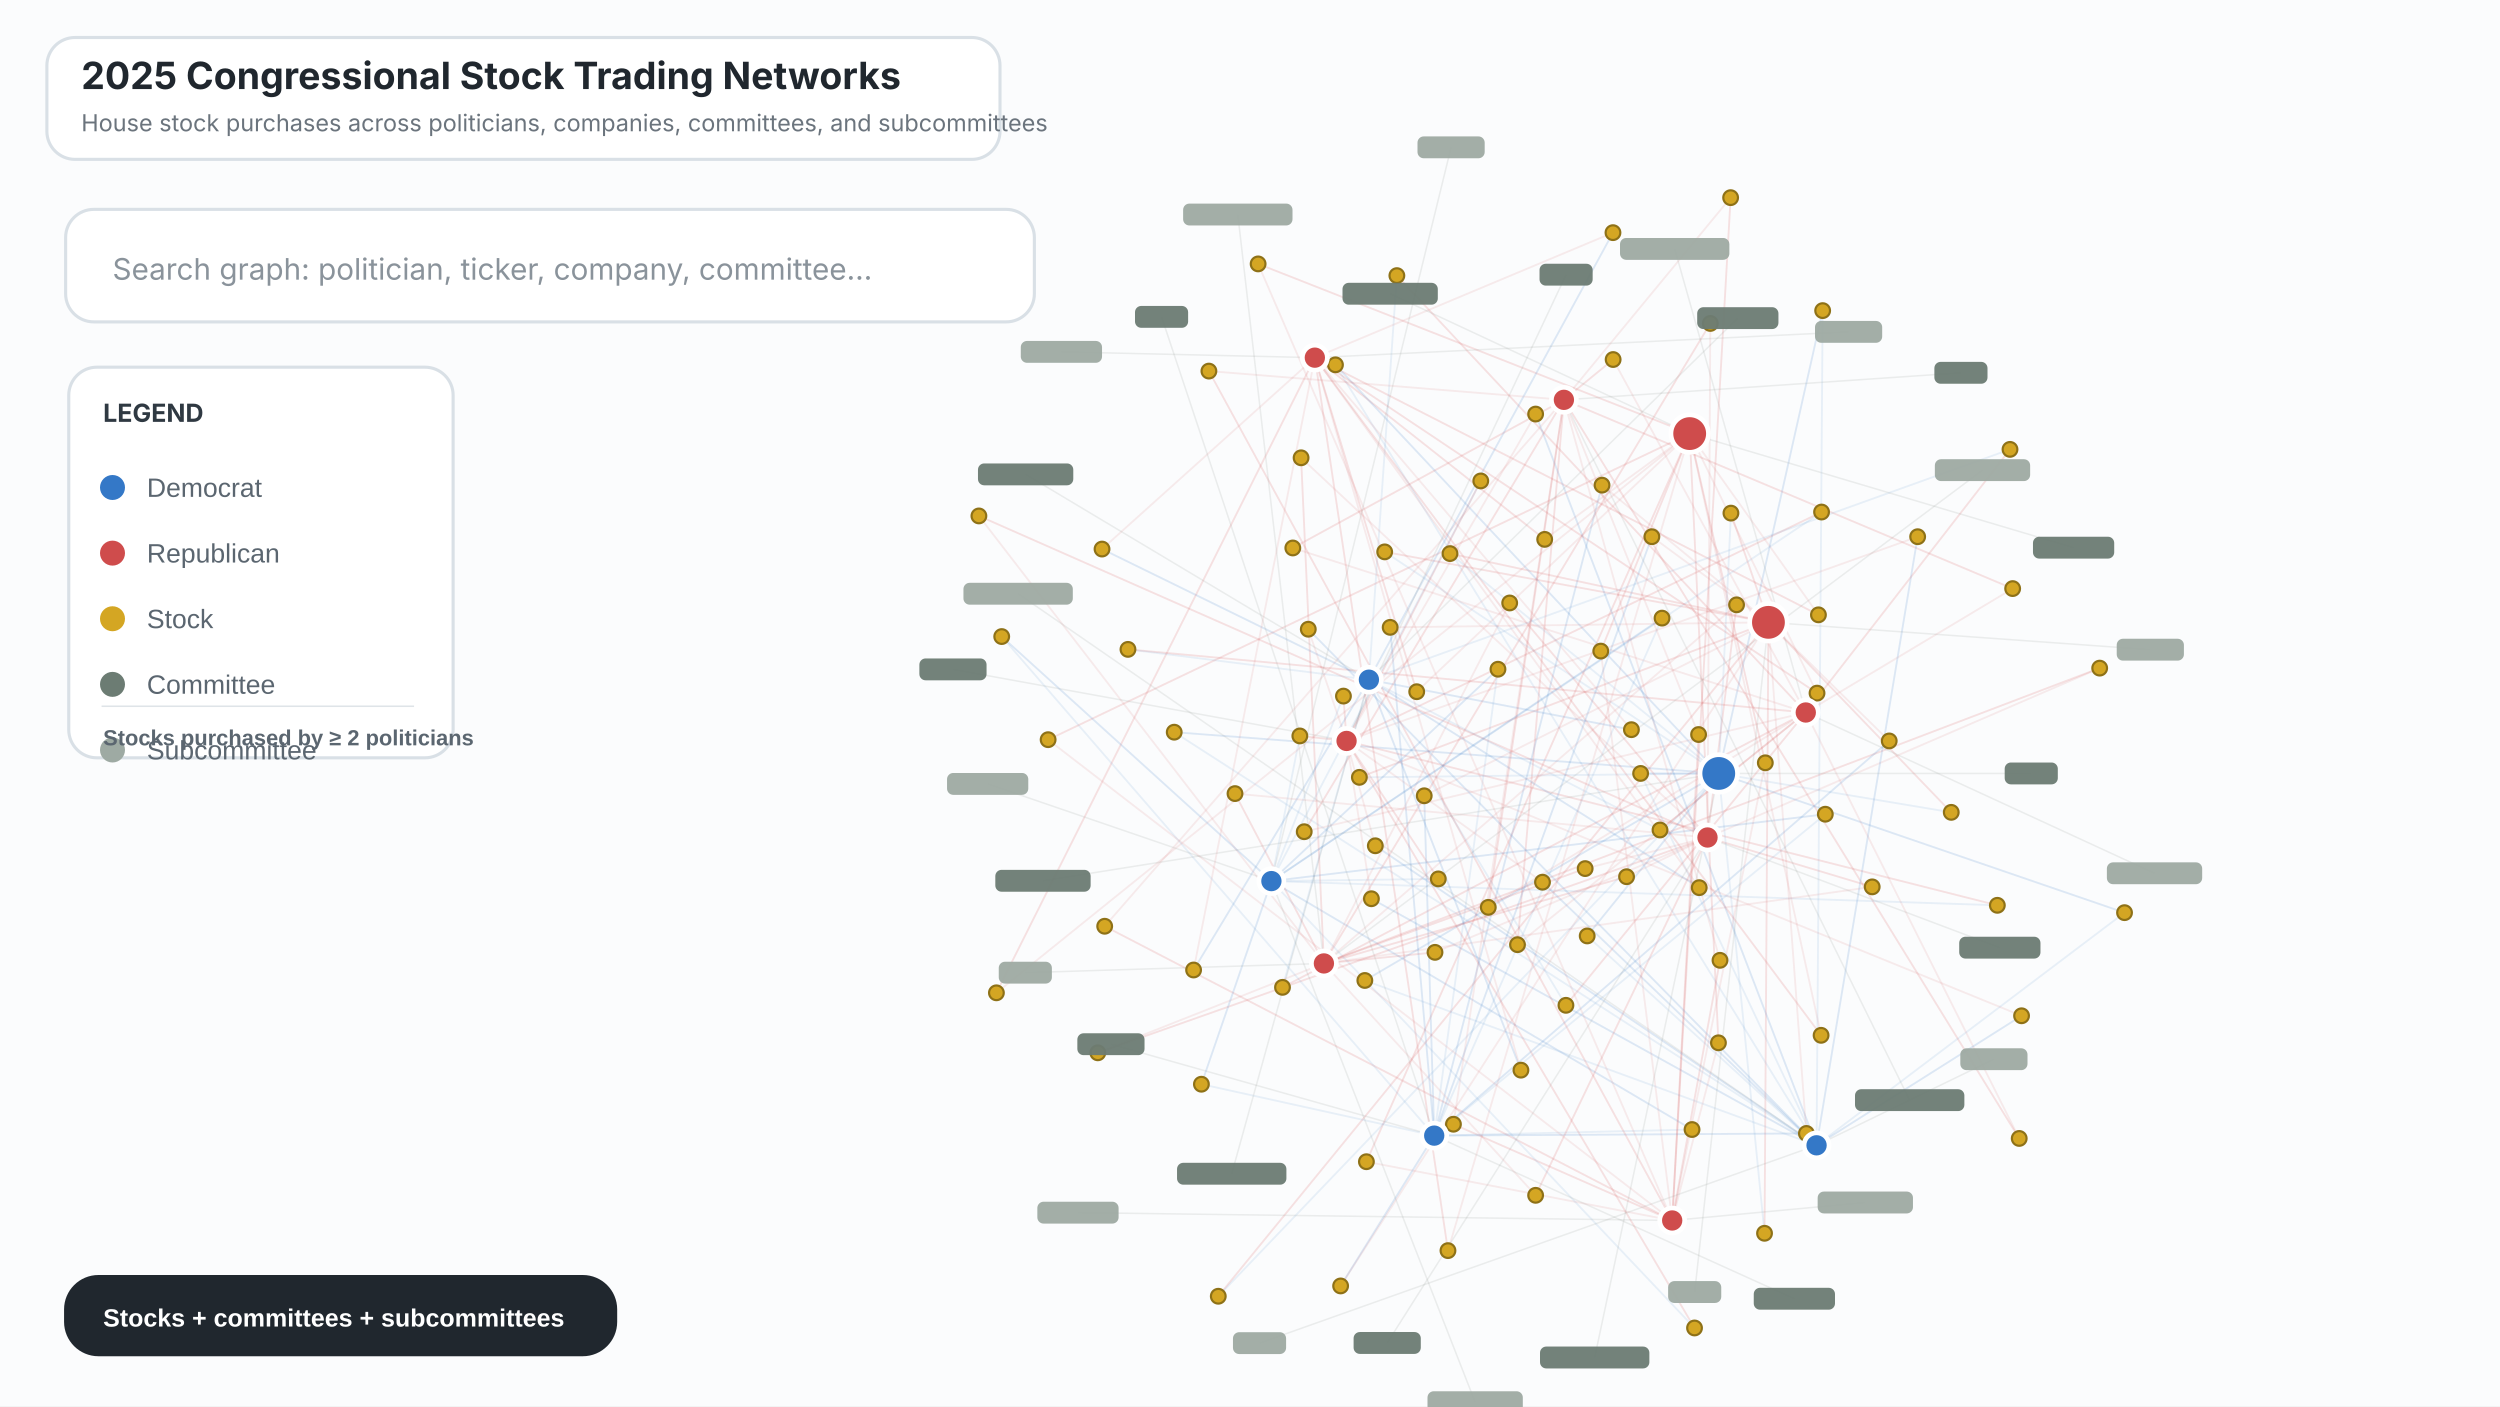
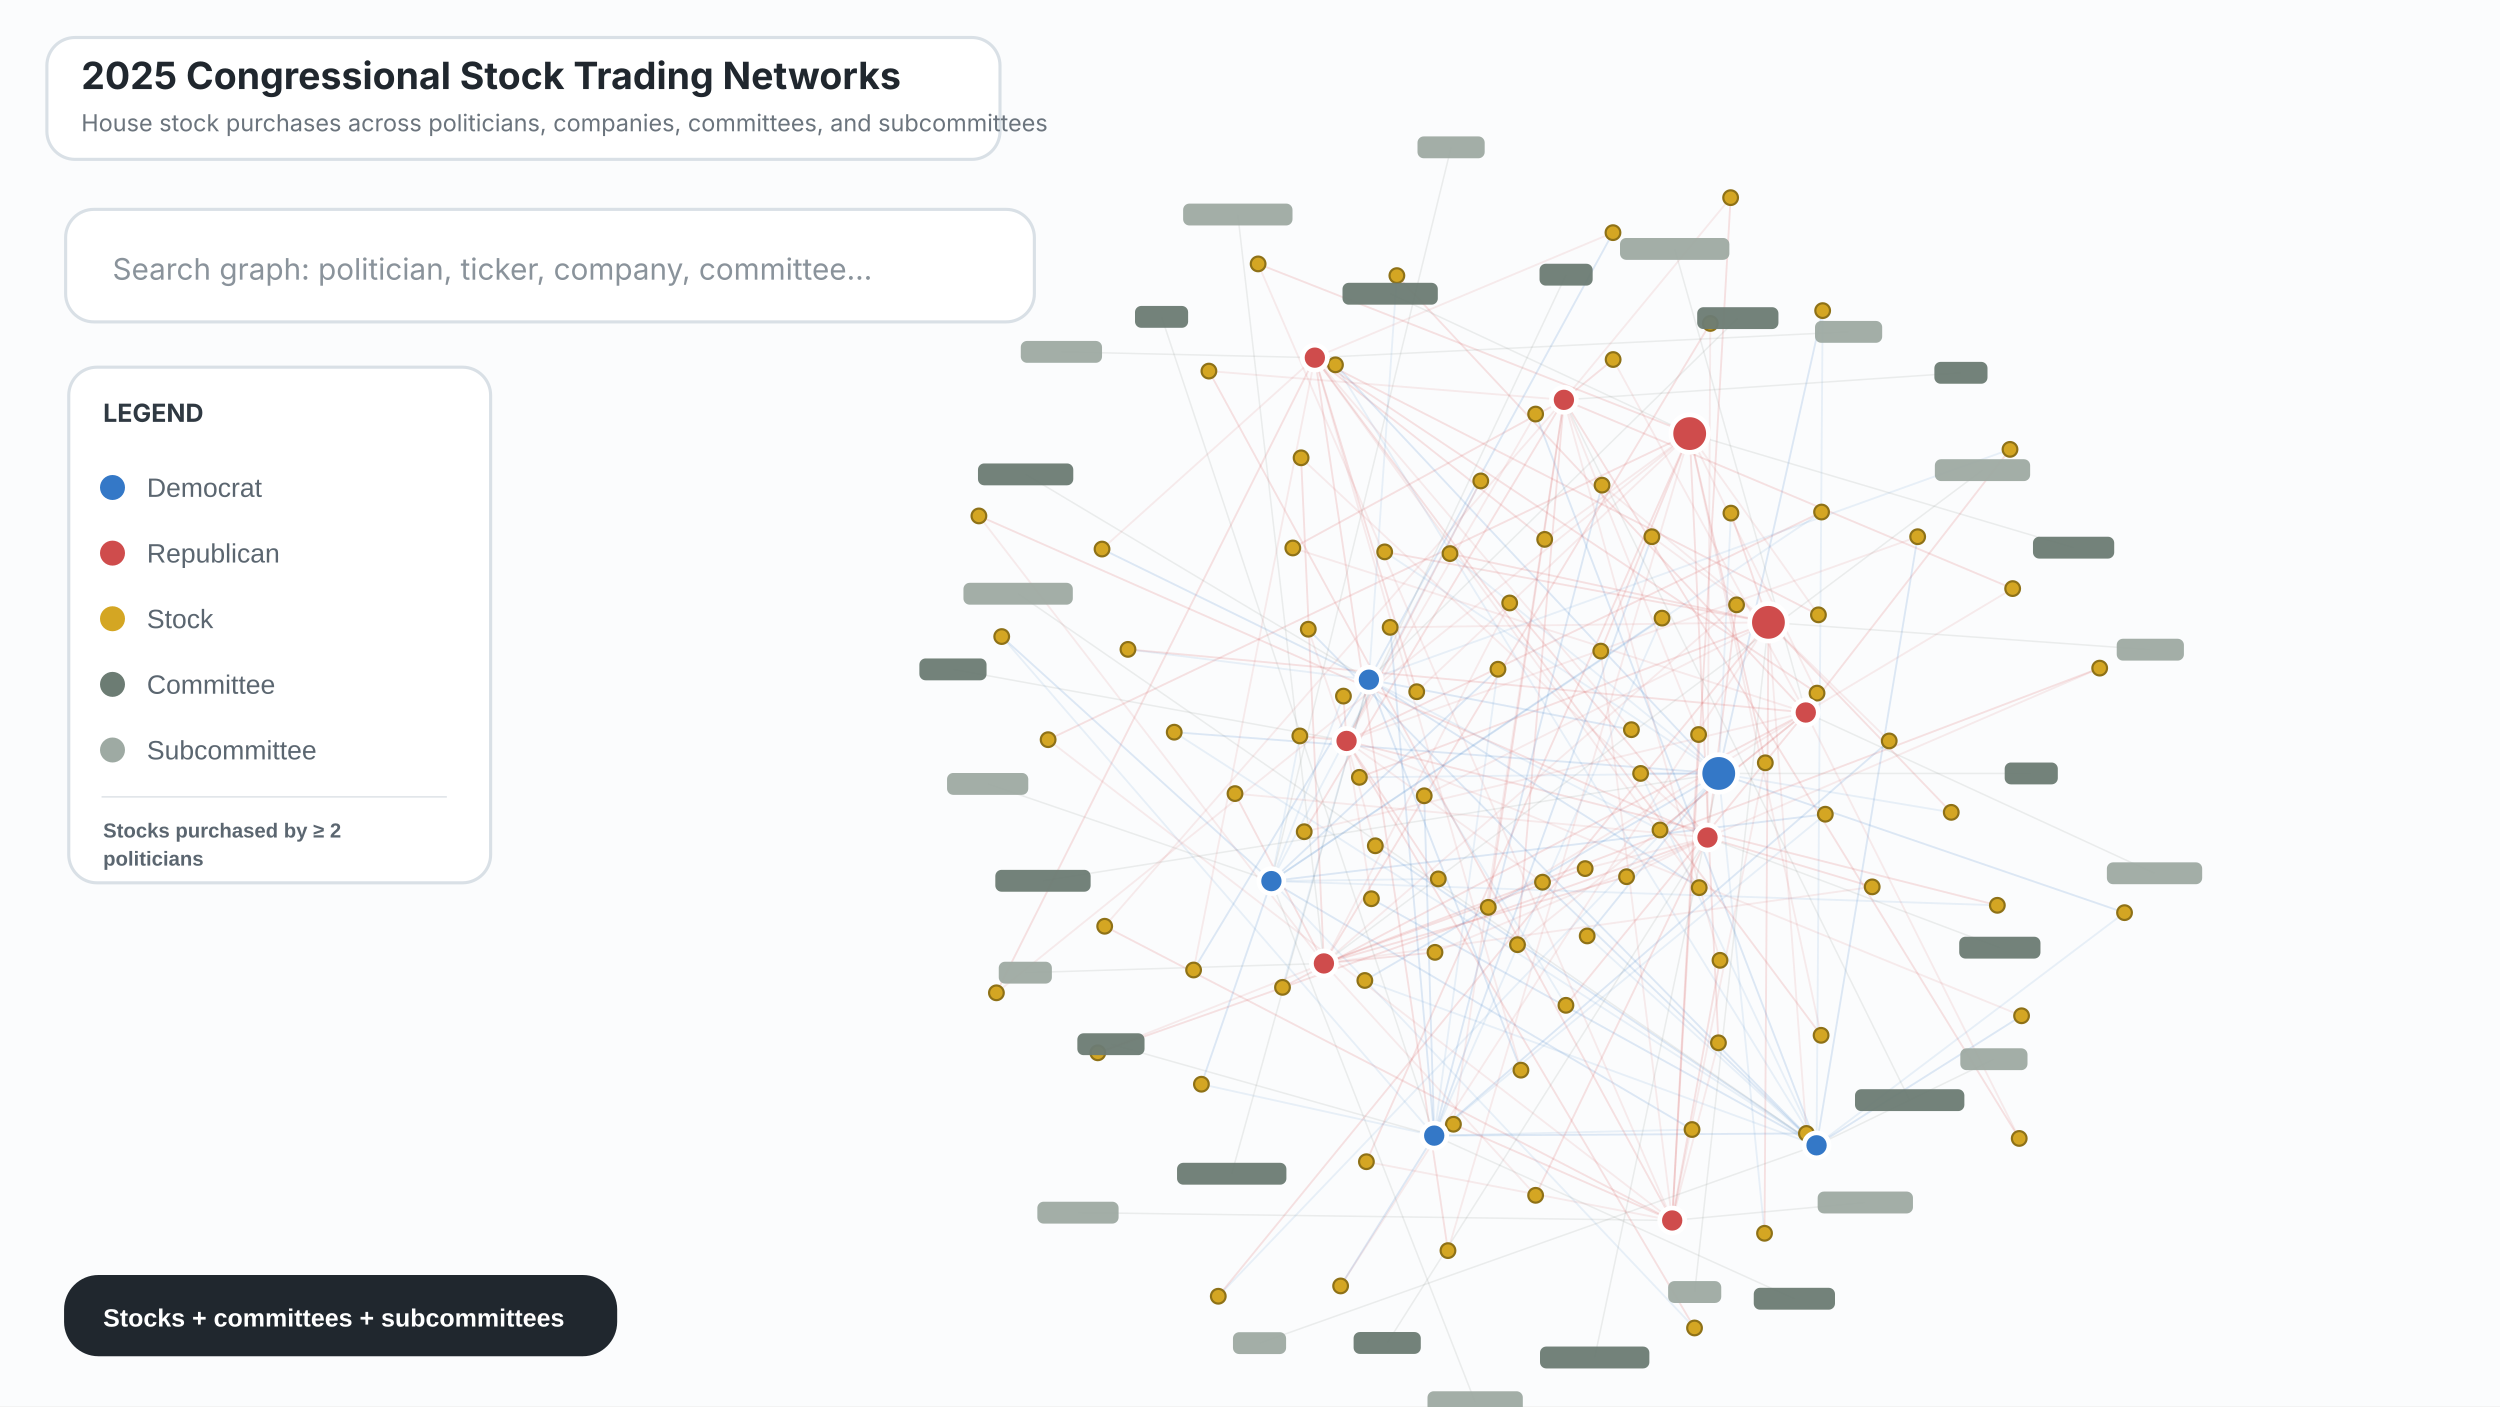
<svg xmlns="http://www.w3.org/2000/svg" width="1600" height="900" viewBox="0 0 1600 900">
  <rect width="1600" height="900" fill="#fbfcfd" />
  <rect x="30" y="24" width="610" height="78" rx="18" fill="#fff" stroke="#d9e0e6" stroke-width="2" />
  <text x="52" y="57" font-family="Inter,Arial,sans-serif" font-size="24" font-weight="700" fill="#20272e">2025 Congressional Stock Trading Networks</text>
  <text x="52" y="84" font-family="Inter,Arial,sans-serif" font-size="15" fill="#6b747d">House stock purchases across politicians, companies, committees, and subcommittees</text>
  <rect x="42" y="134" width="620" height="72" rx="18" fill="#fff" stroke="#d9e0e6" stroke-width="2" />
  <text x="72" y="179" font-family="Inter,Arial,sans-serif" font-size="19" fill="#8a939b">Search graph: politician, ticker, company, committee…</text>
-   <rect x="44" y="235" width="246" height="250" rx="18" fill="#fff" stroke="#d9e0e6" stroke-width="2" />
+   <rect x="44" y="235" width="270" height="330" rx="18" fill="#fff" stroke="#d9e0e6" stroke-width="2" />
  <text x="66" y="270" font-family="Inter,Arial,sans-serif" font-size="16" font-weight="700" fill="#2f3942">LEGEND</text>
  <circle cx="72" cy="312" r="8" fill="#3478c7" />
  <text x="94" y="318" font-family="Arial,sans-serif" font-size="17" fill="#5b6670">Democrat</text>
  <circle cx="72" cy="354" r="8" fill="#cf4c4c" />
  <text x="94" y="360" font-family="Arial,sans-serif" font-size="17" fill="#5b6670">Republican</text>
  <circle cx="72" cy="396" r="8" fill="#d4a623" />
  <text x="94" y="402" font-family="Arial,sans-serif" font-size="17" fill="#5b6670">Stock</text>
  <circle cx="72" cy="438" r="8" fill="#6c7c73" />
  <text x="94" y="444" font-family="Arial,sans-serif" font-size="17" fill="#5b6670">Committee</text>
  <circle cx="72" cy="480" r="8" fill="#9eaaa3" />
  <text x="94" y="486" font-family="Arial,sans-serif" font-size="17" fill="#5b6670">Subcommittee</text>
-   <line x1="65" y1="452" x2="265" y2="452" stroke="#dfe4e8" />
-   <text x="66" y="477" font-family="Arial,sans-serif" font-size="14" font-weight="700" fill="#5b6670">Stocks purchased by ≥ 2 politicians</text>
+   <line x1="65" y1="510" x2="286" y2="510" stroke="#dfe4e8" />
+   <text x="66" y="536" font-family="Arial,sans-serif" font-size="13" font-weight="700" fill="#5b6670">Stocks purchased by ≥ 2</text>
+   <text x="66" y="554" font-family="Arial,sans-serif" font-size="13" font-weight="700" fill="#5b6670">politicians</text>
  <line x1="1100.0" y1="495.0" x2="1050.0" y2="495.0" stroke="#3478c7" stroke-opacity="0.16" stroke-width="1.2" />
  <line x1="1162.6" y1="733.0" x2="1050.0" y2="495.0" stroke="#3478c7" stroke-opacity="0.1" stroke-width="1.2" />
  <line x1="847.3" y1="616.6" x2="1041.0" y2="561.1" stroke="#cf4c4c" stroke-opacity="0.16" stroke-width="1.2" />
  <line x1="1092.8" y1="536.0" x2="1041.0" y2="561.1" stroke="#cf4c4c" stroke-opacity="0.1" stroke-width="1.2" />
  <line x1="1000.9" y1="255.9" x2="971.2" y2="604.6" stroke="#cf4c4c" stroke-opacity="0.16" stroke-width="1.2" />
  <line x1="1155.7" y1="456.0" x2="971.2" y2="604.6" stroke="#cf4c4c" stroke-opacity="0.1" stroke-width="1.2" />
  <line x1="1162.6" y1="733.0" x2="877.7" y2="575.2" stroke="#3478c7" stroke-opacity="0.16" stroke-width="1.2" />
  <line x1="861.8" y1="474.2" x2="877.7" y2="575.2" stroke="#cf4c4c" stroke-opacity="0.1" stroke-width="1.2" />
  <line x1="861.8" y1="474.2" x2="831.9" y2="471.0" stroke="#cf4c4c" stroke-opacity="0.16" stroke-width="1.2" />
  <line x1="813.7" y1="563.9" x2="831.9" y2="471.0" stroke="#3478c7" stroke-opacity="0.1" stroke-width="1.2" />
  <line x1="1131.8" y1="398.3" x2="886.2" y2="353.2" stroke="#cf4c4c" stroke-opacity="0.16" stroke-width="1.2" />
  <line x1="1100.0" y1="495.0" x2="886.2" y2="353.2" stroke="#3478c7" stroke-opacity="0.1" stroke-width="1.2" />
  <line x1="917.9" y1="726.8" x2="1025.3" y2="310.5" stroke="#3478c7" stroke-opacity="0.16" stroke-width="1.2" />
  <line x1="1131.8" y1="398.3" x2="1025.3" y2="310.5" stroke="#cf4c4c" stroke-opacity="0.1" stroke-width="1.2" />
  <line x1="841.5" y1="228.9" x2="1163.8" y2="393.5" stroke="#cf4c4c" stroke-opacity="0.16" stroke-width="1.2" />
  <line x1="1081.4" y1="277.5" x2="1163.8" y2="393.5" stroke="#cf4c4c" stroke-opacity="0.1" stroke-width="1.2" />
  <line x1="1092.8" y1="536.0" x2="1198.2" y2="567.6" stroke="#cf4c4c" stroke-opacity="0.16" stroke-width="1.2" />
  <line x1="847.3" y1="616.6" x2="1198.2" y2="567.6" stroke="#cf4c4c" stroke-opacity="0.1" stroke-width="1.2" />
  <line x1="813.7" y1="563.9" x2="1082.9" y2="722.9" stroke="#3478c7" stroke-opacity="0.16" stroke-width="1.2" />
  <line x1="917.9" y1="726.8" x2="1082.9" y2="722.9" stroke="#3478c7" stroke-opacity="0.1" stroke-width="1.2" />
  <line x1="1081.4" y1="277.5" x2="874.5" y2="743.5" stroke="#cf4c4c" stroke-opacity="0.16" stroke-width="1.2" />
  <line x1="1070.2" y1="781.1" x2="874.5" y2="743.5" stroke="#cf4c4c" stroke-opacity="0.1" stroke-width="1.2" />
  <line x1="1070.2" y1="781.1" x2="707.0" y2="592.8" stroke="#cf4c4c" stroke-opacity="0.16" stroke-width="1.2" />
  <line x1="1000.9" y1="255.9" x2="707.0" y2="592.8" stroke="#cf4c4c" stroke-opacity="0.1" stroke-width="1.2" />
  <line x1="876.1" y1="435.0" x2="705.3" y2="351.4" stroke="#3478c7" stroke-opacity="0.16" stroke-width="1.2" />
  <line x1="841.5" y1="228.9" x2="705.3" y2="351.4" stroke="#cf4c4c" stroke-opacity="0.1" stroke-width="1.2" />
  <line x1="1155.7" y1="456.0" x2="894.0" y2="176.4" stroke="#cf4c4c" stroke-opacity="0.16" stroke-width="1.2" />
  <line x1="876.1" y1="435.0" x2="894.0" y2="176.4" stroke="#3478c7" stroke-opacity="0.1" stroke-width="1.2" />
  <line x1="1100.0" y1="495.0" x2="1166.5" y2="198.8" stroke="#3478c7" stroke-opacity="0.16" stroke-width="1.2" />
  <line x1="1162.6" y1="733.0" x2="1166.5" y2="198.8" stroke="#3478c7" stroke-opacity="0.1" stroke-width="1.2" />
  <line x1="847.3" y1="616.6" x2="1343.8" y2="427.6" stroke="#cf4c4c" stroke-opacity="0.16" stroke-width="1.2" />
  <line x1="1092.8" y1="536.0" x2="1343.8" y2="427.6" stroke="#cf4c4c" stroke-opacity="0.1" stroke-width="1.2" />
  <line x1="1000.9" y1="255.9" x2="1292.3" y2="728.6" stroke="#cf4c4c" stroke-opacity="0.16" stroke-width="1.2" />
  <line x1="1155.7" y1="456.0" x2="1292.3" y2="728.6" stroke="#cf4c4c" stroke-opacity="0.1" stroke-width="1.2" />
  <line x1="1162.6" y1="733.0" x2="987.2" y2="564.6" stroke="#3478c7" stroke-opacity="0.16" stroke-width="1.2" />
  <line x1="861.8" y1="474.2" x2="987.2" y2="564.6" stroke="#cf4c4c" stroke-opacity="0.1" stroke-width="1.2" />
  <line x1="861.8" y1="474.2" x2="920.5" y2="562.5" stroke="#cf4c4c" stroke-opacity="0.16" stroke-width="1.2" />
  <line x1="813.7" y1="563.9" x2="920.5" y2="562.5" stroke="#3478c7" stroke-opacity="0.1" stroke-width="1.2" />
  <line x1="1131.8" y1="398.3" x2="870.0" y2="497.5" stroke="#cf4c4c" stroke-opacity="0.16" stroke-width="1.2" />
  <line x1="1100.0" y1="495.0" x2="870.0" y2="497.5" stroke="#3478c7" stroke-opacity="0.1" stroke-width="1.2" />
  <line x1="917.9" y1="726.8" x2="889.7" y2="401.5" stroke="#3478c7" stroke-opacity="0.16" stroke-width="1.2" />
  <line x1="1131.8" y1="398.3" x2="889.7" y2="401.5" stroke="#cf4c4c" stroke-opacity="0.1" stroke-width="1.2" />
  <line x1="841.5" y1="228.9" x2="988.6" y2="345.2" stroke="#cf4c4c" stroke-opacity="0.16" stroke-width="1.2" />
  <line x1="1081.4" y1="277.5" x2="988.6" y2="345.2" stroke="#cf4c4c" stroke-opacity="0.1" stroke-width="1.2" />
  <line x1="1092.8" y1="536.0" x2="1111.4" y2="387.1" stroke="#cf4c4c" stroke-opacity="0.16" stroke-width="1.2" />
  <line x1="847.3" y1="616.6" x2="1111.4" y2="387.1" stroke="#cf4c4c" stroke-opacity="0.1" stroke-width="1.2" />
  <line x1="813.7" y1="563.9" x2="1168.2" y2="521.1" stroke="#3478c7" stroke-opacity="0.16" stroke-width="1.2" />
  <line x1="917.9" y1="726.8" x2="1168.2" y2="521.1" stroke="#3478c7" stroke-opacity="0.1" stroke-width="1.2" />
  <line x1="1081.4" y1="277.5" x2="1099.8" y2="667.4" stroke="#cf4c4c" stroke-opacity="0.16" stroke-width="1.2" />
  <line x1="1070.2" y1="781.1" x2="1099.8" y2="667.4" stroke="#cf4c4c" stroke-opacity="0.1" stroke-width="1.2" />
  <line x1="1070.2" y1="781.1" x2="930.2" y2="719.5" stroke="#cf4c4c" stroke-opacity="0.16" stroke-width="1.2" />
  <line x1="1000.9" y1="255.9" x2="930.2" y2="719.5" stroke="#cf4c4c" stroke-opacity="0.1" stroke-width="1.2" />
  <line x1="876.1" y1="435.0" x2="763.9" y2="620.8" stroke="#3478c7" stroke-opacity="0.16" stroke-width="1.2" />
  <line x1="841.5" y1="228.9" x2="763.9" y2="620.8" stroke="#cf4c4c" stroke-opacity="0.1" stroke-width="1.2" />
  <line x1="1155.7" y1="456.0" x2="721.9" y2="415.6" stroke="#cf4c4c" stroke-opacity="0.16" stroke-width="1.2" />
  <line x1="876.1" y1="435.0" x2="721.9" y2="415.6" stroke="#3478c7" stroke-opacity="0.1" stroke-width="1.2" />
  <line x1="1100.0" y1="495.0" x2="854.7" y2="233.5" stroke="#3478c7" stroke-opacity="0.16" stroke-width="1.2" />
  <line x1="1162.6" y1="733.0" x2="854.7" y2="233.5" stroke="#3478c7" stroke-opacity="0.1" stroke-width="1.2" />
  <line x1="847.3" y1="616.6" x2="1094.6" y2="207.0" stroke="#cf4c4c" stroke-opacity="0.16" stroke-width="1.2" />
  <line x1="1092.8" y1="536.0" x2="1094.6" y2="207.0" stroke="#cf4c4c" stroke-opacity="0.1" stroke-width="1.2" />
  <line x1="1000.9" y1="255.9" x2="1288.1" y2="376.7" stroke="#cf4c4c" stroke-opacity="0.16" stroke-width="1.2" />
  <line x1="1155.7" y1="456.0" x2="1288.1" y2="376.7" stroke="#cf4c4c" stroke-opacity="0.1" stroke-width="1.2" />
  <line x1="1162.6" y1="733.0" x2="1293.8" y2="650.1" stroke="#3478c7" stroke-opacity="0.16" stroke-width="1.2" />
  <line x1="861.8" y1="474.2" x2="1293.8" y2="650.1" stroke="#cf4c4c" stroke-opacity="0.1" stroke-width="1.2" />
  <line x1="861.8" y1="474.2" x2="1084.5" y2="849.9" stroke="#cf4c4c" stroke-opacity="0.16" stroke-width="1.2" />
  <line x1="813.7" y1="563.9" x2="1084.5" y2="849.9" stroke="#3478c7" stroke-opacity="0.1" stroke-width="1.2" />
  <line x1="1131.8" y1="398.3" x2="779.7" y2="829.6" stroke="#cf4c4c" stroke-opacity="0.16" stroke-width="1.2" />
  <line x1="1100.0" y1="495.0" x2="779.7" y2="829.6" stroke="#3478c7" stroke-opacity="0.1" stroke-width="1.2" />
  <line x1="917.9" y1="726.8" x2="911.5" y2="509.3" stroke="#3478c7" stroke-opacity="0.16" stroke-width="1.2" />
  <line x1="1131.8" y1="398.3" x2="911.5" y2="509.3" stroke="#cf4c4c" stroke-opacity="0.1" stroke-width="1.2" />
  <line x1="841.5" y1="228.9" x2="906.7" y2="442.7" stroke="#cf4c4c" stroke-opacity="0.16" stroke-width="1.2" />
  <line x1="1081.4" y1="277.5" x2="906.7" y2="442.7" stroke="#cf4c4c" stroke-opacity="0.1" stroke-width="1.2" />
  <line x1="1092.8" y1="536.0" x2="966.2" y2="385.9" stroke="#cf4c4c" stroke-opacity="0.16" stroke-width="1.2" />
  <line x1="847.3" y1="616.6" x2="966.2" y2="385.9" stroke="#cf4c4c" stroke-opacity="0.1" stroke-width="1.2" />
  <line x1="813.7" y1="563.9" x2="1063.7" y2="395.6" stroke="#3478c7" stroke-opacity="0.16" stroke-width="1.2" />
  <line x1="917.9" y1="726.8" x2="1063.7" y2="395.6" stroke="#3478c7" stroke-opacity="0.1" stroke-width="1.2" />
  <line x1="1081.4" y1="277.5" x2="1129.8" y2="488.2" stroke="#cf4c4c" stroke-opacity="0.16" stroke-width="1.2" />
  <line x1="1070.2" y1="781.1" x2="1129.8" y2="488.2" stroke="#cf4c4c" stroke-opacity="0.1" stroke-width="1.2" />
  <line x1="1070.2" y1="781.1" x2="1100.8" y2="614.6" stroke="#cf4c4c" stroke-opacity="0.16" stroke-width="1.2" />
  <line x1="1000.9" y1="255.9" x2="1100.8" y2="614.6" stroke="#cf4c4c" stroke-opacity="0.1" stroke-width="1.2" />
  <line x1="876.1" y1="435.0" x2="973.4" y2="684.9" stroke="#3478c7" stroke-opacity="0.16" stroke-width="1.2" />
  <line x1="841.5" y1="228.9" x2="973.4" y2="684.9" stroke="#cf4c4c" stroke-opacity="0.1" stroke-width="1.2" />
  <line x1="1155.7" y1="456.0" x2="820.8" y2="631.9" stroke="#cf4c4c" stroke-opacity="0.16" stroke-width="1.2" />
  <line x1="876.1" y1="435.0" x2="820.8" y2="631.9" stroke="#3478c7" stroke-opacity="0.1" stroke-width="1.2" />
  <line x1="1100.0" y1="495.0" x2="751.5" y2="468.6" stroke="#3478c7" stroke-opacity="0.16" stroke-width="1.2" />
  <line x1="1162.6" y1="733.0" x2="751.5" y2="468.6" stroke="#3478c7" stroke-opacity="0.1" stroke-width="1.2" />
  <line x1="847.3" y1="616.6" x2="832.7" y2="293.0" stroke="#cf4c4c" stroke-opacity="0.16" stroke-width="1.2" />
  <line x1="1092.8" y1="536.0" x2="832.7" y2="293.0" stroke="#cf4c4c" stroke-opacity="0.1" stroke-width="1.2" />
  <line x1="1000.9" y1="255.9" x2="1032.4" y2="230.1" stroke="#cf4c4c" stroke-opacity="0.16" stroke-width="1.2" />
  <line x1="1155.7" y1="456.0" x2="1032.4" y2="230.1" stroke="#cf4c4c" stroke-opacity="0.1" stroke-width="1.2" />
  <line x1="1162.6" y1="733.0" x2="1227.3" y2="343.5" stroke="#3478c7" stroke-opacity="0.16" stroke-width="1.2" />
  <line x1="861.8" y1="474.2" x2="1227.3" y2="343.5" stroke="#cf4c4c" stroke-opacity="0.1" stroke-width="1.2" />
  <line x1="861.8" y1="474.2" x2="1278.3" y2="579.4" stroke="#cf4c4c" stroke-opacity="0.16" stroke-width="1.2" />
  <line x1="813.7" y1="563.9" x2="1278.3" y2="579.4" stroke="#3478c7" stroke-opacity="0.1" stroke-width="1.2" />
  <line x1="1131.8" y1="398.3" x2="1129.3" y2="789.3" stroke="#cf4c4c" stroke-opacity="0.16" stroke-width="1.2" />
  <line x1="1100.0" y1="495.0" x2="1129.3" y2="789.3" stroke="#3478c7" stroke-opacity="0.1" stroke-width="1.2" />
  <line x1="917.9" y1="726.8" x2="858.0" y2="823.0" stroke="#3478c7" stroke-opacity="0.16" stroke-width="1.2" />
  <line x1="1131.8" y1="398.3" x2="858.0" y2="823.0" stroke="#cf4c4c" stroke-opacity="0.1" stroke-width="1.2" />
  <line x1="841.5" y1="228.9" x2="637.7" y2="635.4" stroke="#cf4c4c" stroke-opacity="0.16" stroke-width="1.2" />
  <line x1="1081.4" y1="277.5" x2="637.7" y2="635.4" stroke="#cf4c4c" stroke-opacity="0.1" stroke-width="1.2" />
  <line x1="1092.8" y1="536.0" x2="626.5" y2="330.2" stroke="#cf4c4c" stroke-opacity="0.16" stroke-width="1.2" />
  <line x1="847.3" y1="616.6" x2="626.5" y2="330.2" stroke="#cf4c4c" stroke-opacity="0.1" stroke-width="1.2" />
  <line x1="813.7" y1="563.9" x2="958.7" y2="428.3" stroke="#3478c7" stroke-opacity="0.16" stroke-width="1.2" />
  <line x1="917.9" y1="726.8" x2="958.7" y2="428.3" stroke="#3478c7" stroke-opacity="0.1" stroke-width="1.2" />
  <line x1="1081.4" y1="277.5" x2="1024.5" y2="416.7" stroke="#cf4c4c" stroke-opacity="0.16" stroke-width="1.2" />
  <line x1="1070.2" y1="781.1" x2="1024.5" y2="416.7" stroke="#cf4c4c" stroke-opacity="0.1" stroke-width="1.2" />
  <line x1="1070.2" y1="781.1" x2="1087.1" y2="470.1" stroke="#cf4c4c" stroke-opacity="0.16" stroke-width="1.2" />
  <line x1="1000.9" y1="255.9" x2="1087.1" y2="470.1" stroke="#cf4c4c" stroke-opacity="0.1" stroke-width="1.2" />
  <line x1="876.1" y1="435.0" x2="1087.5" y2="568.1" stroke="#3478c7" stroke-opacity="0.16" stroke-width="1.2" />
  <line x1="841.5" y1="228.9" x2="1087.5" y2="568.1" stroke="#cf4c4c" stroke-opacity="0.1" stroke-width="1.2" />
  <line x1="1155.7" y1="456.0" x2="1002.2" y2="643.4" stroke="#cf4c4c" stroke-opacity="0.16" stroke-width="1.2" />
  <line x1="876.1" y1="435.0" x2="1002.2" y2="643.4" stroke="#3478c7" stroke-opacity="0.1" stroke-width="1.2" />
  <line x1="1100.0" y1="495.0" x2="873.5" y2="627.5" stroke="#3478c7" stroke-opacity="0.16" stroke-width="1.2" />
  <line x1="1162.6" y1="733.0" x2="873.5" y2="627.5" stroke="#3478c7" stroke-opacity="0.1" stroke-width="1.2" />
  <line x1="847.3" y1="616.6" x2="790.4" y2="507.9" stroke="#cf4c4c" stroke-opacity="0.16" stroke-width="1.2" />
  <line x1="1092.8" y1="536.0" x2="790.4" y2="507.9" stroke="#cf4c4c" stroke-opacity="0.1" stroke-width="1.2" />
  <line x1="1000.9" y1="255.9" x2="827.4" y2="350.7" stroke="#cf4c4c" stroke-opacity="0.16" stroke-width="1.2" />
  <line x1="1155.7" y1="456.0" x2="827.4" y2="350.7" stroke="#cf4c4c" stroke-opacity="0.1" stroke-width="1.2" />
  <line x1="1162.6" y1="733.0" x2="982.8" y2="265.0" stroke="#3478c7" stroke-opacity="0.16" stroke-width="1.2" />
  <line x1="861.8" y1="474.2" x2="982.8" y2="265.0" stroke="#cf4c4c" stroke-opacity="0.1" stroke-width="1.2" />
  <line x1="861.8" y1="474.2" x2="1165.8" y2="327.7" stroke="#cf4c4c" stroke-opacity="0.16" stroke-width="1.2" />
  <line x1="813.7" y1="563.9" x2="1165.8" y2="327.7" stroke="#3478c7" stroke-opacity="0.1" stroke-width="1.2" />
  <line x1="1131.8" y1="398.3" x2="1248.8" y2="519.9" stroke="#cf4c4c" stroke-opacity="0.16" stroke-width="1.2" />
  <line x1="1100.0" y1="495.0" x2="1248.8" y2="519.9" stroke="#3478c7" stroke-opacity="0.1" stroke-width="1.2" />
  <line x1="917.9" y1="726.8" x2="1156.1" y2="725.4" stroke="#3478c7" stroke-opacity="0.16" stroke-width="1.2" />
  <line x1="1131.8" y1="398.3" x2="1156.1" y2="725.4" stroke="#cf4c4c" stroke-opacity="0.1" stroke-width="1.2" />
  <line x1="841.5" y1="228.9" x2="926.7" y2="800.4" stroke="#cf4c4c" stroke-opacity="0.16" stroke-width="1.2" />
  <line x1="1081.4" y1="277.5" x2="926.7" y2="800.4" stroke="#cf4c4c" stroke-opacity="0.1" stroke-width="1.2" />
  <line x1="1092.8" y1="536.0" x2="702.6" y2="673.8" stroke="#cf4c4c" stroke-opacity="0.16" stroke-width="1.2" />
  <line x1="847.3" y1="616.6" x2="702.6" y2="673.8" stroke="#cf4c4c" stroke-opacity="0.1" stroke-width="1.2" />
  <line x1="813.7" y1="563.9" x2="641.1" y2="407.4" stroke="#3478c7" stroke-opacity="0.16" stroke-width="1.2" />
  <line x1="917.9" y1="726.8" x2="641.1" y2="407.4" stroke="#3478c7" stroke-opacity="0.1" stroke-width="1.2" />
  <line x1="1081.4" y1="277.5" x2="805.2" y2="168.9" stroke="#cf4c4c" stroke-opacity="0.16" stroke-width="1.2" />
  <line x1="1070.2" y1="781.1" x2="805.2" y2="168.9" stroke="#cf4c4c" stroke-opacity="0.1" stroke-width="1.2" />
  <line x1="1070.2" y1="781.1" x2="1107.6" y2="126.5" stroke="#cf4c4c" stroke-opacity="0.16" stroke-width="1.2" />
  <line x1="1000.9" y1="255.9" x2="1107.6" y2="126.5" stroke="#cf4c4c" stroke-opacity="0.1" stroke-width="1.2" />
  <line x1="876.1" y1="435.0" x2="1044.1" y2="467.0" stroke="#3478c7" stroke-opacity="0.16" stroke-width="1.2" />
  <line x1="841.5" y1="228.9" x2="1044.1" y2="467.0" stroke="#cf4c4c" stroke-opacity="0.1" stroke-width="1.2" />
  <line x1="1155.7" y1="456.0" x2="1062.4" y2="531.2" stroke="#cf4c4c" stroke-opacity="0.16" stroke-width="1.2" />
  <line x1="876.1" y1="435.0" x2="1062.4" y2="531.2" stroke="#3478c7" stroke-opacity="0.1" stroke-width="1.2" />
  <line x1="1100.0" y1="495.0" x2="1015.8" y2="599.0" stroke="#3478c7" stroke-opacity="0.16" stroke-width="1.2" />
  <line x1="1162.6" y1="733.0" x2="1015.8" y2="599.0" stroke="#3478c7" stroke-opacity="0.1" stroke-width="1.2" />
  <line x1="847.3" y1="616.6" x2="918.4" y2="609.5" stroke="#cf4c4c" stroke-opacity="0.16" stroke-width="1.2" />
  <line x1="1092.8" y1="536.0" x2="918.4" y2="609.5" stroke="#cf4c4c" stroke-opacity="0.1" stroke-width="1.2" />
  <line x1="1000.9" y1="255.9" x2="834.7" y2="532.3" stroke="#cf4c4c" stroke-opacity="0.16" stroke-width="1.2" />
  <line x1="1155.7" y1="456.0" x2="834.7" y2="532.3" stroke="#cf4c4c" stroke-opacity="0.1" stroke-width="1.2" />
  <line x1="1162.6" y1="733.0" x2="837.3" y2="402.7" stroke="#3478c7" stroke-opacity="0.16" stroke-width="1.2" />
  <line x1="861.8" y1="474.2" x2="837.3" y2="402.7" stroke="#cf4c4c" stroke-opacity="0.1" stroke-width="1.2" />
  <line x1="861.8" y1="474.2" x2="947.7" y2="307.8" stroke="#cf4c4c" stroke-opacity="0.16" stroke-width="1.2" />
  <line x1="813.7" y1="563.9" x2="947.7" y2="307.8" stroke="#3478c7" stroke-opacity="0.1" stroke-width="1.2" />
  <line x1="1131.8" y1="398.3" x2="1107.8" y2="328.4" stroke="#cf4c4c" stroke-opacity="0.16" stroke-width="1.2" />
  <line x1="1100.0" y1="495.0" x2="1107.8" y2="328.4" stroke="#3478c7" stroke-opacity="0.1" stroke-width="1.2" />
  <line x1="917.9" y1="726.8" x2="1209.1" y2="474.2" stroke="#3478c7" stroke-opacity="0.16" stroke-width="1.2" />
  <line x1="1131.8" y1="398.3" x2="1209.1" y2="474.2" stroke="#cf4c4c" stroke-opacity="0.1" stroke-width="1.2" />
  <line x1="841.5" y1="228.9" x2="1165.5" y2="662.6" stroke="#cf4c4c" stroke-opacity="0.16" stroke-width="1.2" />
  <line x1="1081.4" y1="277.5" x2="1165.5" y2="662.6" stroke="#cf4c4c" stroke-opacity="0.1" stroke-width="1.2" />
  <line x1="1092.8" y1="536.0" x2="982.8" y2="765.0" stroke="#cf4c4c" stroke-opacity="0.16" stroke-width="1.2" />
  <line x1="847.3" y1="616.6" x2="982.8" y2="765.0" stroke="#cf4c4c" stroke-opacity="0.1" stroke-width="1.2" />
  <line x1="813.7" y1="563.9" x2="768.9" y2="693.9" stroke="#3478c7" stroke-opacity="0.16" stroke-width="1.2" />
  <line x1="917.9" y1="726.8" x2="768.9" y2="693.9" stroke="#3478c7" stroke-opacity="0.1" stroke-width="1.2" />
  <line x1="1081.4" y1="277.5" x2="670.8" y2="473.4" stroke="#cf4c4c" stroke-opacity="0.16" stroke-width="1.2" />
  <line x1="1070.2" y1="781.1" x2="670.8" y2="473.4" stroke="#cf4c4c" stroke-opacity="0.1" stroke-width="1.2" />
  <line x1="1070.2" y1="781.1" x2="773.7" y2="237.5" stroke="#cf4c4c" stroke-opacity="0.16" stroke-width="1.2" />
  <line x1="1000.9" y1="255.9" x2="773.7" y2="237.5" stroke="#cf4c4c" stroke-opacity="0.1" stroke-width="1.2" />
  <line x1="876.1" y1="435.0" x2="1032.3" y2="148.9" stroke="#3478c7" stroke-opacity="0.16" stroke-width="1.2" />
  <line x1="841.5" y1="228.9" x2="1032.3" y2="148.9" stroke="#cf4c4c" stroke-opacity="0.1" stroke-width="1.2" />
  <line x1="1155.7" y1="456.0" x2="1286.4" y2="287.6" stroke="#cf4c4c" stroke-opacity="0.16" stroke-width="1.2" />
  <line x1="876.1" y1="435.0" x2="1286.4" y2="287.6" stroke="#3478c7" stroke-opacity="0.1" stroke-width="1.2" />
  <line x1="1100.0" y1="495.0" x2="1359.7" y2="584.1" stroke="#3478c7" stroke-opacity="0.16" stroke-width="1.2" />
  <line x1="1162.6" y1="733.0" x2="1359.7" y2="584.1" stroke="#3478c7" stroke-opacity="0.1" stroke-width="1.2" />
  <line x1="847.3" y1="616.6" x2="1014.5" y2="555.9" stroke="#cf4c4c" stroke-opacity="0.16" stroke-width="1.2" />
  <line x1="1092.8" y1="536.0" x2="1014.5" y2="555.9" stroke="#cf4c4c" stroke-opacity="0.1" stroke-width="1.2" />
  <line x1="1000.9" y1="255.9" x2="952.5" y2="580.7" stroke="#cf4c4c" stroke-opacity="0.16" stroke-width="1.2" />
  <line x1="1155.7" y1="456.0" x2="952.5" y2="580.7" stroke="#cf4c4c" stroke-opacity="0.1" stroke-width="1.2" />
  <line x1="1162.6" y1="733.0" x2="880.2" y2="541.3" stroke="#3478c7" stroke-opacity="0.16" stroke-width="1.2" />
  <line x1="861.8" y1="474.2" x2="880.2" y2="541.3" stroke="#cf4c4c" stroke-opacity="0.1" stroke-width="1.2" />
  <line x1="861.8" y1="474.2" x2="859.8" y2="445.5" stroke="#cf4c4c" stroke-opacity="0.16" stroke-width="1.2" />
  <line x1="813.7" y1="563.9" x2="859.8" y2="445.5" stroke="#3478c7" stroke-opacity="0.1" stroke-width="1.2" />
  <line x1="1131.8" y1="398.3" x2="928.0" y2="354.3" stroke="#cf4c4c" stroke-opacity="0.16" stroke-width="1.2" />
  <line x1="1100.0" y1="495.0" x2="928.0" y2="354.3" stroke="#3478c7" stroke-opacity="0.1" stroke-width="1.2" />
  <line x1="917.9" y1="726.8" x2="1057.2" y2="343.5" stroke="#3478c7" stroke-opacity="0.16" stroke-width="1.2" />
  <line x1="1131.8" y1="398.3" x2="1057.2" y2="343.5" stroke="#cf4c4c" stroke-opacity="0.1" stroke-width="1.2" />
  <line x1="841.5" y1="228.9" x2="1162.9" y2="443.6" stroke="#cf4c4c" stroke-opacity="0.16" stroke-width="1.2" />
  <line x1="1081.4" y1="277.5" x2="1162.9" y2="443.6" stroke="#cf4c4c" stroke-opacity="0.1" stroke-width="1.2" />
  <line x1="1100.0" y1="495.0" x2="1300.0" y2="495.0" stroke="#6c7c73" stroke-opacity=".12" stroke-width="1" />
  <line x1="1162.6" y1="733.0" x2="1276.1" y2="677.9" stroke="#6c7c73" stroke-opacity=".12" stroke-width="1" />
  <line x1="917.9" y1="726.8" x2="1148.4" y2="831.2" stroke="#6c7c73" stroke-opacity=".12" stroke-width="1" />
  <line x1="813.7" y1="563.9" x2="944.1" y2="897.4" stroke="#6c7c73" stroke-opacity=".12" stroke-width="1" />
  <line x1="876.1" y1="435.0" x2="788.3" y2="751.2" stroke="#6c7c73" stroke-opacity=".12" stroke-width="1" />
  <line x1="847.3" y1="616.6" x2="656.2" y2="622.5" stroke="#6c7c73" stroke-opacity=".12" stroke-width="1" />
  <line x1="861.8" y1="474.2" x2="609.9" y2="428.4" stroke="#6c7c73" stroke-opacity=".12" stroke-width="1" />
  <line x1="841.5" y1="228.9" x2="679.3" y2="225.2" stroke="#6c7c73" stroke-opacity=".12" stroke-width="1" />
  <line x1="1081.4" y1="277.5" x2="889.7" y2="188.0" stroke="#6c7c73" stroke-opacity=".12" stroke-width="1" />
  <line x1="1155.7" y1="456.0" x2="1071.8" y2="159.3" stroke="#6c7c73" stroke-opacity=".12" stroke-width="1" />
  <line x1="1000.9" y1="255.9" x2="1255.0" y2="238.6" stroke="#6c7c73" stroke-opacity=".12" stroke-width="1" />
  <line x1="1131.8" y1="398.3" x2="1376.2" y2="415.8" stroke="#6c7c73" stroke-opacity=".12" stroke-width="1" />
  <line x1="1092.8" y1="536.0" x2="1279.9" y2="606.5" stroke="#6c7c73" stroke-opacity=".12" stroke-width="1" />
  <line x1="1070.2" y1="781.1" x2="1193.8" y2="769.6" stroke="#6c7c73" stroke-opacity=".12" stroke-width="1" />
  <line x1="1100.0" y1="495.0" x2="1020.6" y2="868.8" stroke="#6c7c73" stroke-opacity=".12" stroke-width="1" />
  <line x1="1162.6" y1="733.0" x2="806.1" y2="859.6" stroke="#6c7c73" stroke-opacity=".12" stroke-width="1" />
  <line x1="917.9" y1="726.8" x2="711.0" y2="668.3" stroke="#6c7c73" stroke-opacity=".12" stroke-width="1" />
  <line x1="813.7" y1="563.9" x2="632.1" y2="501.7" stroke="#6c7c73" stroke-opacity=".12" stroke-width="1" />
  <line x1="876.1" y1="435.0" x2="656.4" y2="303.6" stroke="#6c7c73" stroke-opacity=".12" stroke-width="1" />
  <line x1="847.3" y1="616.6" x2="792.2" y2="137.3" stroke="#6c7c73" stroke-opacity=".12" stroke-width="1" />
  <line x1="861.8" y1="474.2" x2="1002.3" y2="175.8" stroke="#6c7c73" stroke-opacity=".12" stroke-width="1" />
  <line x1="841.5" y1="228.9" x2="1183.1" y2="212.4" stroke="#6c7c73" stroke-opacity=".12" stroke-width="1" />
  <line x1="1081.4" y1="277.5" x2="1327.1" y2="350.5" stroke="#6c7c73" stroke-opacity=".12" stroke-width="1" />
  <line x1="1155.7" y1="456.0" x2="1378.9" y2="558.9" stroke="#6c7c73" stroke-opacity=".12" stroke-width="1" />
  <line x1="1000.9" y1="255.9" x2="1222.2" y2="704.1" stroke="#6c7c73" stroke-opacity=".12" stroke-width="1" />
  <line x1="1131.8" y1="398.3" x2="1084.6" y2="826.9" stroke="#6c7c73" stroke-opacity=".12" stroke-width="1" />
  <line x1="1092.8" y1="536.0" x2="887.8" y2="859.5" stroke="#6c7c73" stroke-opacity=".12" stroke-width="1" />
  <line x1="1070.2" y1="781.1" x2="689.9" y2="776.1" stroke="#6c7c73" stroke-opacity=".12" stroke-width="1" />
  <line x1="1100.0" y1="495.0" x2="667.5" y2="563.7" stroke="#6c7c73" stroke-opacity=".12" stroke-width="1" />
  <line x1="1162.6" y1="733.0" x2="651.6" y2="380.0" stroke="#6c7c73" stroke-opacity=".12" stroke-width="1" />
  <line x1="917.9" y1="726.8" x2="743.4" y2="202.8" stroke="#6c7c73" stroke-opacity=".12" stroke-width="1" />
  <line x1="813.7" y1="563.9" x2="928.7" y2="94.3" stroke="#6c7c73" stroke-opacity=".12" stroke-width="1" />
  <line x1="876.1" y1="435.0" x2="1112.2" y2="203.6" stroke="#6c7c73" stroke-opacity=".12" stroke-width="1" />
  <line x1="847.3" y1="616.6" x2="1268.8" y2="300.9" stroke="#6c7c73" stroke-opacity=".12" stroke-width="1" />
  <circle cx="1050.0" cy="495.0" r="4.7" fill="#d4a623" stroke="#8e7117" stroke-width="1.4" />
  <circle cx="1041.0" cy="561.1" r="4.7" fill="#d4a623" stroke="#8e7117" stroke-width="1.4" />
  <circle cx="971.2" cy="604.6" r="4.7" fill="#d4a623" stroke="#8e7117" stroke-width="1.4" />
  <circle cx="877.7" cy="575.2" r="4.7" fill="#d4a623" stroke="#8e7117" stroke-width="1.4" />
  <circle cx="831.9" cy="471.0" r="4.7" fill="#d4a623" stroke="#8e7117" stroke-width="1.4" />
  <circle cx="886.2" cy="353.2" r="4.7" fill="#d4a623" stroke="#8e7117" stroke-width="1.4" />
  <circle cx="1025.3" cy="310.5" r="4.7" fill="#d4a623" stroke="#8e7117" stroke-width="1.4" />
  <circle cx="1163.8" cy="393.5" r="4.7" fill="#d4a623" stroke="#8e7117" stroke-width="1.4" />
  <circle cx="1198.2" cy="567.6" r="4.7" fill="#d4a623" stroke="#8e7117" stroke-width="1.4" />
  <circle cx="1082.9" cy="722.9" r="4.7" fill="#d4a623" stroke="#8e7117" stroke-width="1.4" />
  <circle cx="874.5" cy="743.5" r="4.7" fill="#d4a623" stroke="#8e7117" stroke-width="1.4" />
  <circle cx="707.0" cy="592.8" r="4.7" fill="#d4a623" stroke="#8e7117" stroke-width="1.4" />
  <circle cx="705.3" cy="351.4" r="4.7" fill="#d4a623" stroke="#8e7117" stroke-width="1.4" />
  <circle cx="894.0" cy="176.4" r="4.7" fill="#d4a623" stroke="#8e7117" stroke-width="1.4" />
  <circle cx="1166.5" cy="198.8" r="4.7" fill="#d4a623" stroke="#8e7117" stroke-width="1.4" />
  <circle cx="1343.8" cy="427.6" r="4.7" fill="#d4a623" stroke="#8e7117" stroke-width="1.4" />
  <circle cx="1292.3" cy="728.6" r="4.7" fill="#d4a623" stroke="#8e7117" stroke-width="1.4" />
  <circle cx="987.2" cy="564.6" r="4.7" fill="#d4a623" stroke="#8e7117" stroke-width="1.4" />
  <circle cx="920.5" cy="562.5" r="4.7" fill="#d4a623" stroke="#8e7117" stroke-width="1.4" />
  <circle cx="870.0" cy="497.5" r="4.7" fill="#d4a623" stroke="#8e7117" stroke-width="1.4" />
  <circle cx="889.7" cy="401.5" r="4.7" fill="#d4a623" stroke="#8e7117" stroke-width="1.4" />
  <circle cx="988.6" cy="345.2" r="4.7" fill="#d4a623" stroke="#8e7117" stroke-width="1.4" />
  <circle cx="1111.4" cy="387.1" r="4.7" fill="#d4a623" stroke="#8e7117" stroke-width="1.4" />
  <circle cx="1168.2" cy="521.1" r="4.7" fill="#d4a623" stroke="#8e7117" stroke-width="1.4" />
  <circle cx="1099.8" cy="667.4" r="4.7" fill="#d4a623" stroke="#8e7117" stroke-width="1.4" />
  <circle cx="930.2" cy="719.5" r="4.7" fill="#d4a623" stroke="#8e7117" stroke-width="1.4" />
  <circle cx="763.9" cy="620.8" r="4.7" fill="#d4a623" stroke="#8e7117" stroke-width="1.4" />
  <circle cx="721.9" cy="415.6" r="4.7" fill="#d4a623" stroke="#8e7117" stroke-width="1.4" />
  <circle cx="854.7" cy="233.5" r="4.7" fill="#d4a623" stroke="#8e7117" stroke-width="1.4" />
  <circle cx="1094.6" cy="207.0" r="4.7" fill="#d4a623" stroke="#8e7117" stroke-width="1.4" />
  <circle cx="1288.1" cy="376.7" r="4.7" fill="#d4a623" stroke="#8e7117" stroke-width="1.4" />
  <circle cx="1293.8" cy="650.1" r="4.7" fill="#d4a623" stroke="#8e7117" stroke-width="1.4" />
  <circle cx="1084.5" cy="849.9" r="4.7" fill="#d4a623" stroke="#8e7117" stroke-width="1.4" />
  <circle cx="779.7" cy="829.6" r="4.7" fill="#d4a623" stroke="#8e7117" stroke-width="1.4" />
  <circle cx="911.5" cy="509.3" r="4.7" fill="#d4a623" stroke="#8e7117" stroke-width="1.4" />
  <circle cx="906.7" cy="442.7" r="4.7" fill="#d4a623" stroke="#8e7117" stroke-width="1.4" />
  <circle cx="966.2" cy="385.9" r="4.7" fill="#d4a623" stroke="#8e7117" stroke-width="1.4" />
  <circle cx="1063.7" cy="395.6" r="4.7" fill="#d4a623" stroke="#8e7117" stroke-width="1.4" />
  <circle cx="1129.8" cy="488.2" r="4.7" fill="#d4a623" stroke="#8e7117" stroke-width="1.4" />
  <circle cx="1100.8" cy="614.6" r="4.7" fill="#d4a623" stroke="#8e7117" stroke-width="1.4" />
  <circle cx="973.4" cy="684.9" r="4.7" fill="#d4a623" stroke="#8e7117" stroke-width="1.4" />
  <circle cx="820.8" cy="631.9" r="4.7" fill="#d4a623" stroke="#8e7117" stroke-width="1.4" />
  <circle cx="751.5" cy="468.6" r="4.7" fill="#d4a623" stroke="#8e7117" stroke-width="1.4" />
  <circle cx="832.7" cy="293.0" r="4.7" fill="#d4a623" stroke="#8e7117" stroke-width="1.4" />
  <circle cx="1032.4" cy="230.1" r="4.7" fill="#d4a623" stroke="#8e7117" stroke-width="1.4" />
  <circle cx="1227.3" cy="343.5" r="4.7" fill="#d4a623" stroke="#8e7117" stroke-width="1.4" />
  <circle cx="1278.3" cy="579.4" r="4.7" fill="#d4a623" stroke="#8e7117" stroke-width="1.4" />
  <circle cx="1129.3" cy="789.3" r="4.7" fill="#d4a623" stroke="#8e7117" stroke-width="1.4" />
  <circle cx="858.0" cy="823.0" r="4.7" fill="#d4a623" stroke="#8e7117" stroke-width="1.4" />
  <circle cx="637.7" cy="635.4" r="4.7" fill="#d4a623" stroke="#8e7117" stroke-width="1.4" />
  <circle cx="626.5" cy="330.2" r="4.7" fill="#d4a623" stroke="#8e7117" stroke-width="1.4" />
  <circle cx="958.7" cy="428.3" r="4.7" fill="#d4a623" stroke="#8e7117" stroke-width="1.4" />
  <circle cx="1024.5" cy="416.7" r="4.7" fill="#d4a623" stroke="#8e7117" stroke-width="1.4" />
  <circle cx="1087.1" cy="470.1" r="4.7" fill="#d4a623" stroke="#8e7117" stroke-width="1.4" />
  <circle cx="1087.5" cy="568.1" r="4.7" fill="#d4a623" stroke="#8e7117" stroke-width="1.4" />
  <circle cx="1002.2" cy="643.4" r="4.7" fill="#d4a623" stroke="#8e7117" stroke-width="1.4" />
  <circle cx="873.5" cy="627.5" r="4.7" fill="#d4a623" stroke="#8e7117" stroke-width="1.4" />
  <circle cx="790.4" cy="507.9" r="4.7" fill="#d4a623" stroke="#8e7117" stroke-width="1.4" />
  <circle cx="827.4" cy="350.7" r="4.7" fill="#d4a623" stroke="#8e7117" stroke-width="1.4" />
  <circle cx="982.8" cy="265.0" r="4.7" fill="#d4a623" stroke="#8e7117" stroke-width="1.4" />
  <circle cx="1165.8" cy="327.7" r="4.7" fill="#d4a623" stroke="#8e7117" stroke-width="1.4" />
  <circle cx="1248.8" cy="519.9" r="4.7" fill="#d4a623" stroke="#8e7117" stroke-width="1.4" />
  <circle cx="1156.1" cy="725.4" r="4.7" fill="#d4a623" stroke="#8e7117" stroke-width="1.4" />
  <circle cx="926.7" cy="800.4" r="4.7" fill="#d4a623" stroke="#8e7117" stroke-width="1.4" />
  <circle cx="702.6" cy="673.8" r="4.7" fill="#d4a623" stroke="#8e7117" stroke-width="1.4" />
  <circle cx="641.1" cy="407.4" r="4.7" fill="#d4a623" stroke="#8e7117" stroke-width="1.4" />
  <circle cx="805.2" cy="168.9" r="4.7" fill="#d4a623" stroke="#8e7117" stroke-width="1.4" />
  <circle cx="1107.6" cy="126.5" r="4.7" fill="#d4a623" stroke="#8e7117" stroke-width="1.4" />
  <circle cx="1044.1" cy="467.0" r="4.7" fill="#d4a623" stroke="#8e7117" stroke-width="1.4" />
  <circle cx="1062.4" cy="531.2" r="4.7" fill="#d4a623" stroke="#8e7117" stroke-width="1.4" />
  <circle cx="1015.8" cy="599.0" r="4.7" fill="#d4a623" stroke="#8e7117" stroke-width="1.4" />
  <circle cx="918.4" cy="609.5" r="4.7" fill="#d4a623" stroke="#8e7117" stroke-width="1.4" />
  <circle cx="834.7" cy="532.3" r="4.7" fill="#d4a623" stroke="#8e7117" stroke-width="1.4" />
  <circle cx="837.3" cy="402.7" r="4.7" fill="#d4a623" stroke="#8e7117" stroke-width="1.4" />
  <circle cx="947.7" cy="307.8" r="4.7" fill="#d4a623" stroke="#8e7117" stroke-width="1.4" />
  <circle cx="1107.8" cy="328.4" r="4.7" fill="#d4a623" stroke="#8e7117" stroke-width="1.4" />
  <circle cx="1209.1" cy="474.2" r="4.7" fill="#d4a623" stroke="#8e7117" stroke-width="1.4" />
  <circle cx="1165.5" cy="662.6" r="4.7" fill="#d4a623" stroke="#8e7117" stroke-width="1.4" />
  <circle cx="982.8" cy="765.0" r="4.7" fill="#d4a623" stroke="#8e7117" stroke-width="1.4" />
  <circle cx="768.9" cy="693.9" r="4.7" fill="#d4a623" stroke="#8e7117" stroke-width="1.4" />
  <circle cx="670.8" cy="473.4" r="4.7" fill="#d4a623" stroke="#8e7117" stroke-width="1.4" />
  <circle cx="773.7" cy="237.5" r="4.7" fill="#d4a623" stroke="#8e7117" stroke-width="1.4" />
  <circle cx="1032.3" cy="148.9" r="4.7" fill="#d4a623" stroke="#8e7117" stroke-width="1.4" />
  <circle cx="1286.4" cy="287.6" r="4.7" fill="#d4a623" stroke="#8e7117" stroke-width="1.4" />
  <circle cx="1359.7" cy="584.1" r="4.7" fill="#d4a623" stroke="#8e7117" stroke-width="1.4" />
  <circle cx="1014.5" cy="555.9" r="4.7" fill="#d4a623" stroke="#8e7117" stroke-width="1.4" />
  <circle cx="952.5" cy="580.7" r="4.7" fill="#d4a623" stroke="#8e7117" stroke-width="1.4" />
  <circle cx="880.2" cy="541.3" r="4.7" fill="#d4a623" stroke="#8e7117" stroke-width="1.4" />
  <circle cx="859.8" cy="445.5" r="4.7" fill="#d4a623" stroke="#8e7117" stroke-width="1.4" />
  <circle cx="928.0" cy="354.3" r="4.7" fill="#d4a623" stroke="#8e7117" stroke-width="1.4" />
  <circle cx="1057.2" cy="343.5" r="4.7" fill="#d4a623" stroke="#8e7117" stroke-width="1.4" />
  <circle cx="1162.9" cy="443.6" r="4.7" fill="#d4a623" stroke="#8e7117" stroke-width="1.4" />
  <circle cx="1100.0" cy="495.0" r="12" fill="#3478c7" stroke="#fff" stroke-width="3" />
  <circle cx="847.3" cy="616.6" r="8" fill="#cf4c4c" stroke="#fff" stroke-width="3" />
  <circle cx="1000.9" cy="255.9" r="8" fill="#cf4c4c" stroke="#fff" stroke-width="3" />
  <circle cx="1162.6" cy="733.0" r="8" fill="#3478c7" stroke="#fff" stroke-width="3" />
  <circle cx="861.8" cy="474.2" r="8" fill="#cf4c4c" stroke="#fff" stroke-width="3" />
  <circle cx="1131.8" cy="398.3" r="12" fill="#cf4c4c" stroke="#fff" stroke-width="3" />
  <circle cx="917.9" cy="726.8" r="8" fill="#3478c7" stroke="#fff" stroke-width="3" />
  <circle cx="841.5" cy="228.9" r="8" fill="#cf4c4c" stroke="#fff" stroke-width="3" />
  <circle cx="1092.8" cy="536.0" r="8" fill="#cf4c4c" stroke="#fff" stroke-width="3" />
  <circle cx="813.7" cy="563.9" r="8" fill="#3478c7" stroke="#fff" stroke-width="3" />
  <circle cx="1081.4" cy="277.5" r="12" fill="#cf4c4c" stroke="#fff" stroke-width="3" />
  <circle cx="1070.2" cy="781.1" r="8" fill="#cf4c4c" stroke="#fff" stroke-width="3" />
  <circle cx="876.1" cy="435.0" r="8" fill="#3478c7" stroke="#fff" stroke-width="3" />
  <circle cx="1155.7" cy="456.0" r="8" fill="#cf4c4c" stroke="#fff" stroke-width="3" />
  <rect x="1283.0" y="488.0" width="34" height="14" rx="4" fill="#6c7c73" opacity=".95" />
  <rect x="1254.6" y="670.9" width="43" height="14" rx="4" fill="#9eaaa3" opacity=".95" />
  <rect x="1122.4" y="824.2" width="52" height="14" rx="4" fill="#6c7c73" opacity=".95" />
  <rect x="913.6" y="890.4" width="61" height="14" rx="4" fill="#9eaaa3" opacity=".95" />
  <rect x="753.3" y="744.2" width="70" height="14" rx="4" fill="#6c7c73" opacity=".95" />
  <rect x="639.2" y="615.5" width="34" height="14" rx="4" fill="#9eaaa3" opacity=".95" />
  <rect x="588.4" y="421.4" width="43" height="14" rx="4" fill="#6c7c73" opacity=".95" />
  <rect x="653.3" y="218.2" width="52" height="14" rx="4" fill="#9eaaa3" opacity=".95" />
  <rect x="859.2" y="181.0" width="61" height="14" rx="4" fill="#6c7c73" opacity=".95" />
  <rect x="1036.8" y="152.3" width="70" height="14" rx="4" fill="#9eaaa3" opacity=".95" />
  <rect x="1238.0" y="231.6" width="34" height="14" rx="4" fill="#6c7c73" opacity=".95" />
  <rect x="1354.7" y="408.8" width="43" height="14" rx="4" fill="#9eaaa3" opacity=".95" />
  <rect x="1253.9" y="599.5" width="52" height="14" rx="4" fill="#6c7c73" opacity=".95" />
  <rect x="1163.3" y="762.6" width="61" height="14" rx="4" fill="#9eaaa3" opacity=".95" />
  <rect x="985.6" y="861.8" width="70" height="14" rx="4" fill="#6c7c73" opacity=".95" />
  <rect x="789.1" y="852.6" width="34" height="14" rx="4" fill="#9eaaa3" opacity=".95" />
  <rect x="689.5" y="661.3" width="43" height="14" rx="4" fill="#6c7c73" opacity=".95" />
  <rect x="606.1" y="494.7" width="52" height="14" rx="4" fill="#9eaaa3" opacity=".95" />
  <rect x="625.9" y="296.6" width="61" height="14" rx="4" fill="#6c7c73" opacity=".95" />
  <rect x="757.2" y="130.3" width="70" height="14" rx="4" fill="#9eaaa3" opacity=".95" />
  <rect x="985.3" y="168.8" width="34" height="14" rx="4" fill="#6c7c73" opacity=".95" />
  <rect x="1161.6" y="205.4" width="43" height="14" rx="4" fill="#9eaaa3" opacity=".95" />
  <rect x="1301.1" y="343.5" width="52" height="14" rx="4" fill="#6c7c73" opacity=".95" />
  <rect x="1348.4" y="551.9" width="61" height="14" rx="4" fill="#9eaaa3" opacity=".95" />
  <rect x="1187.2" y="697.1" width="70" height="14" rx="4" fill="#6c7c73" opacity=".95" />
  <rect x="1067.6" y="819.9" width="34" height="14" rx="4" fill="#9eaaa3" opacity=".95" />
  <rect x="866.3" y="852.5" width="43" height="14" rx="4" fill="#6c7c73" opacity=".95" />
  <rect x="663.9" y="769.1" width="52" height="14" rx="4" fill="#9eaaa3" opacity=".95" />
  <rect x="637.0" y="556.7" width="61" height="14" rx="4" fill="#6c7c73" opacity=".95" />
  <rect x="616.6" y="373.0" width="70" height="14" rx="4" fill="#9eaaa3" opacity=".95" />
  <rect x="726.4" y="195.8" width="34" height="14" rx="4" fill="#6c7c73" opacity=".95" />
  <rect x="907.2" y="87.3" width="43" height="14" rx="4" fill="#9eaaa3" opacity=".95" />
  <rect x="1086.2" y="196.6" width="52" height="14" rx="4" fill="#6c7c73" opacity=".95" />
  <rect x="1238.3" y="293.9" width="61" height="14" rx="4" fill="#9eaaa3" opacity=".95" />
  <rect x="41" y="816" width="354" height="52" rx="22" fill="#20272e" />
  <text x="66" y="849" font-family="Arial,sans-serif" font-size="16" font-weight="700" fill="#fff">Stocks + committees + subcommittees</text>
</svg>
